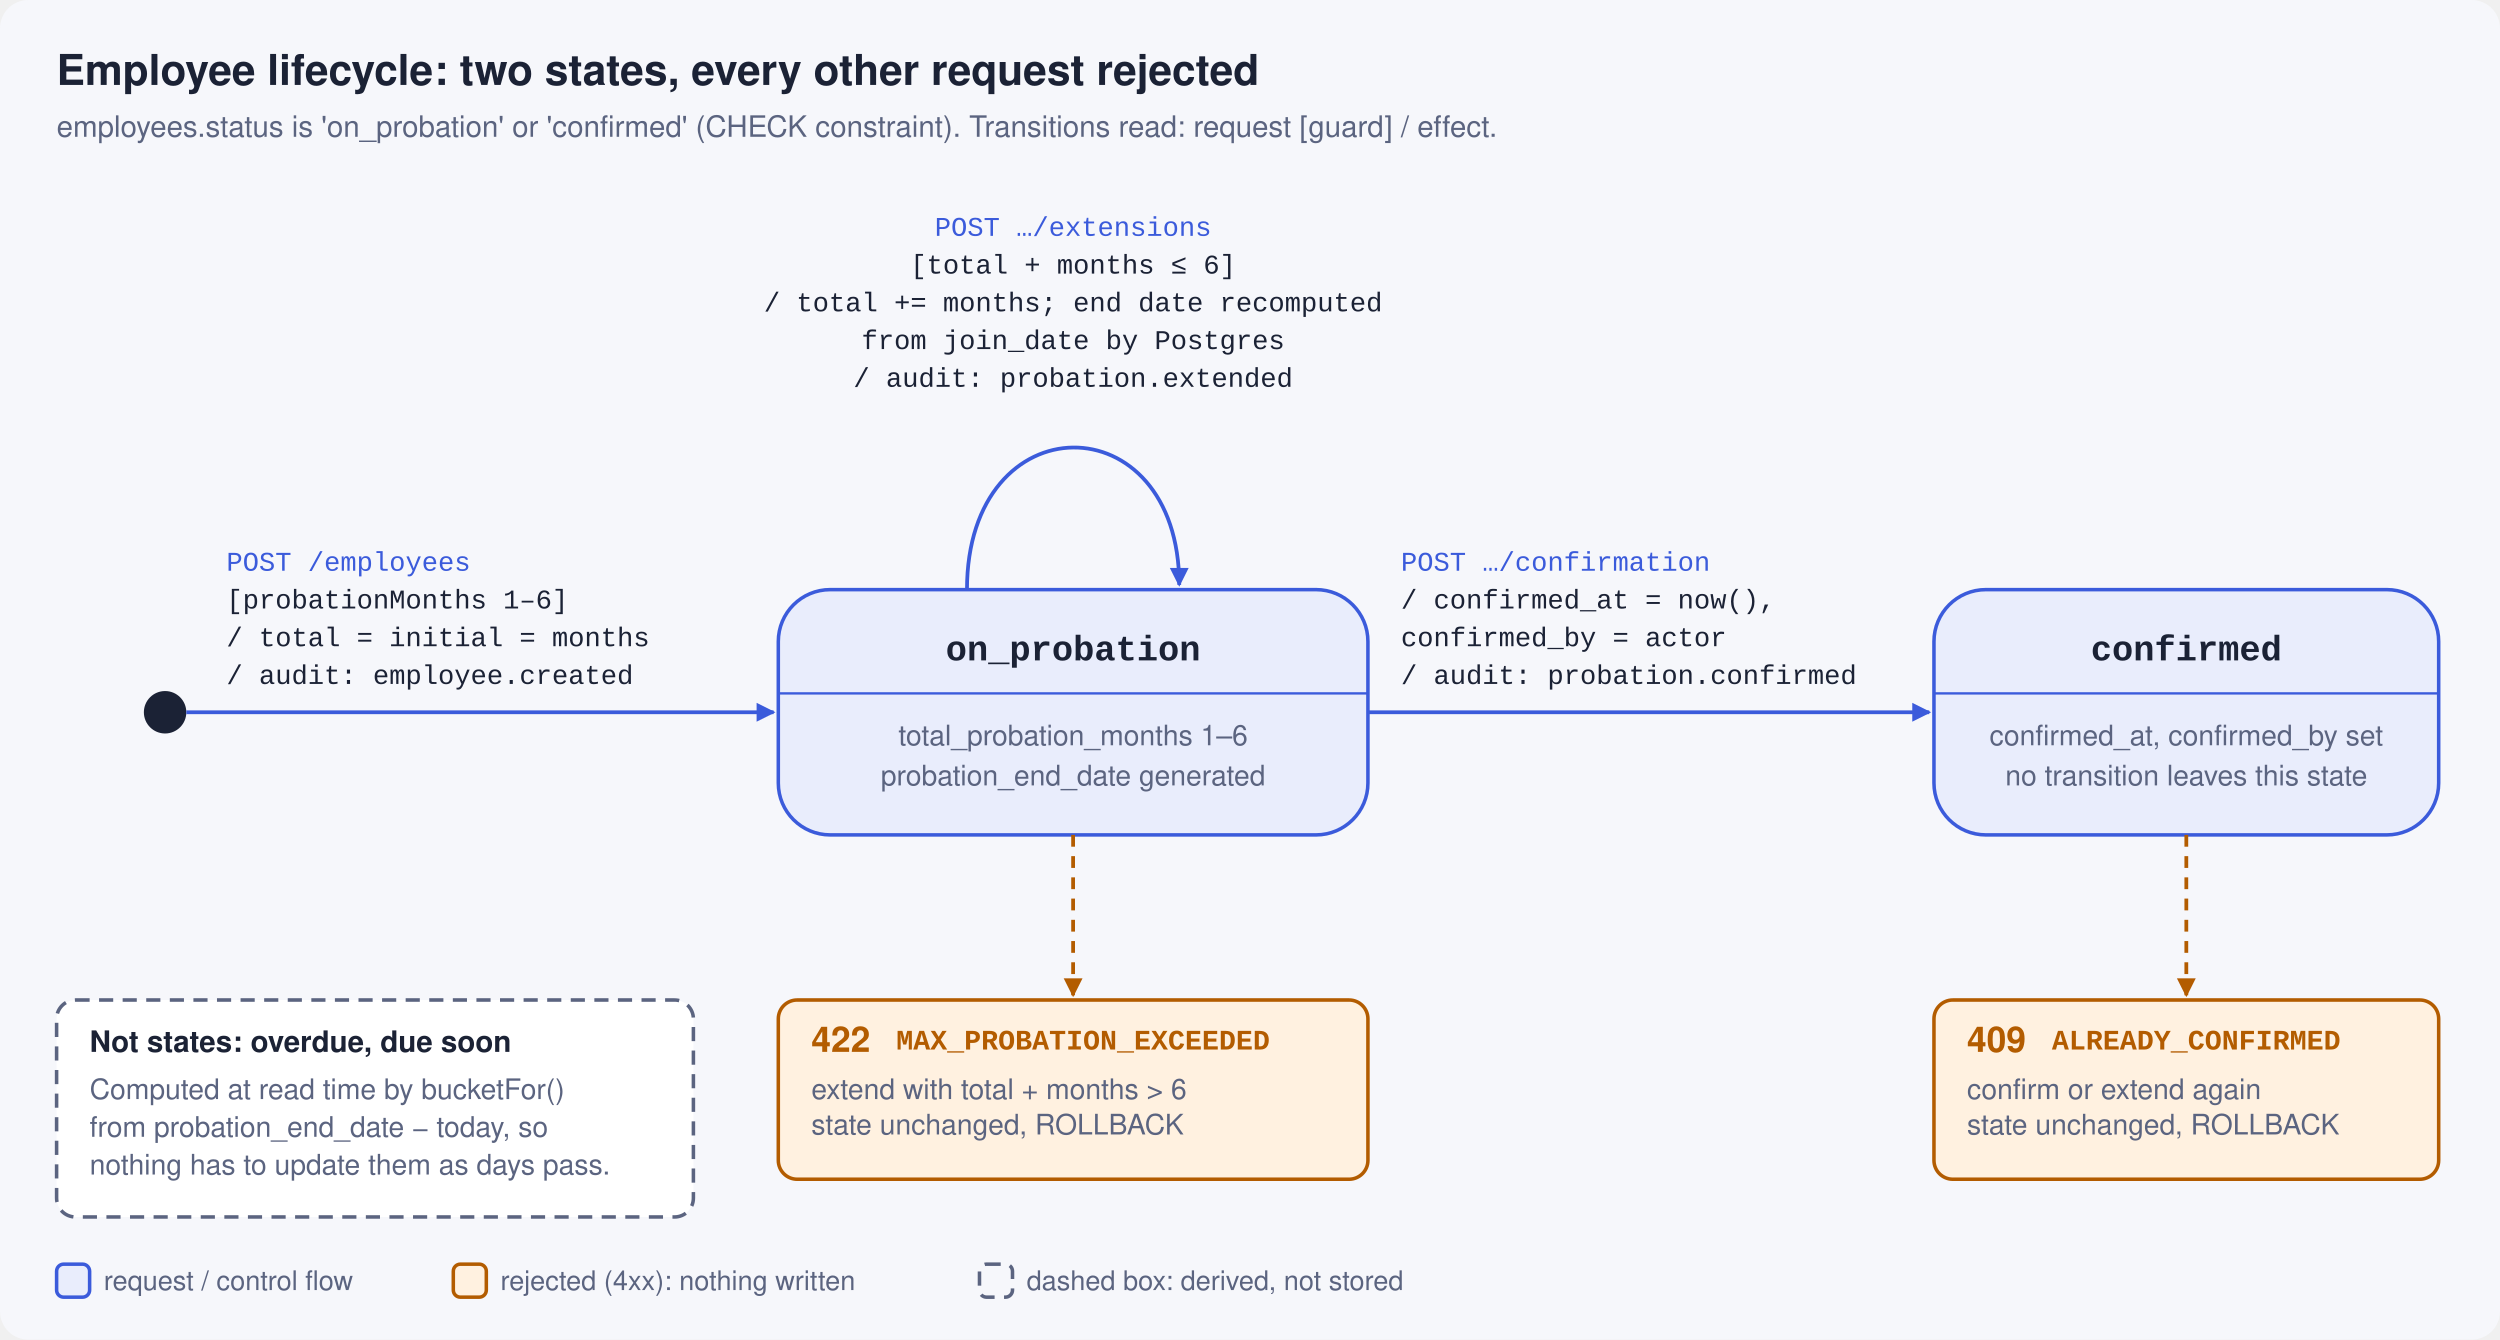
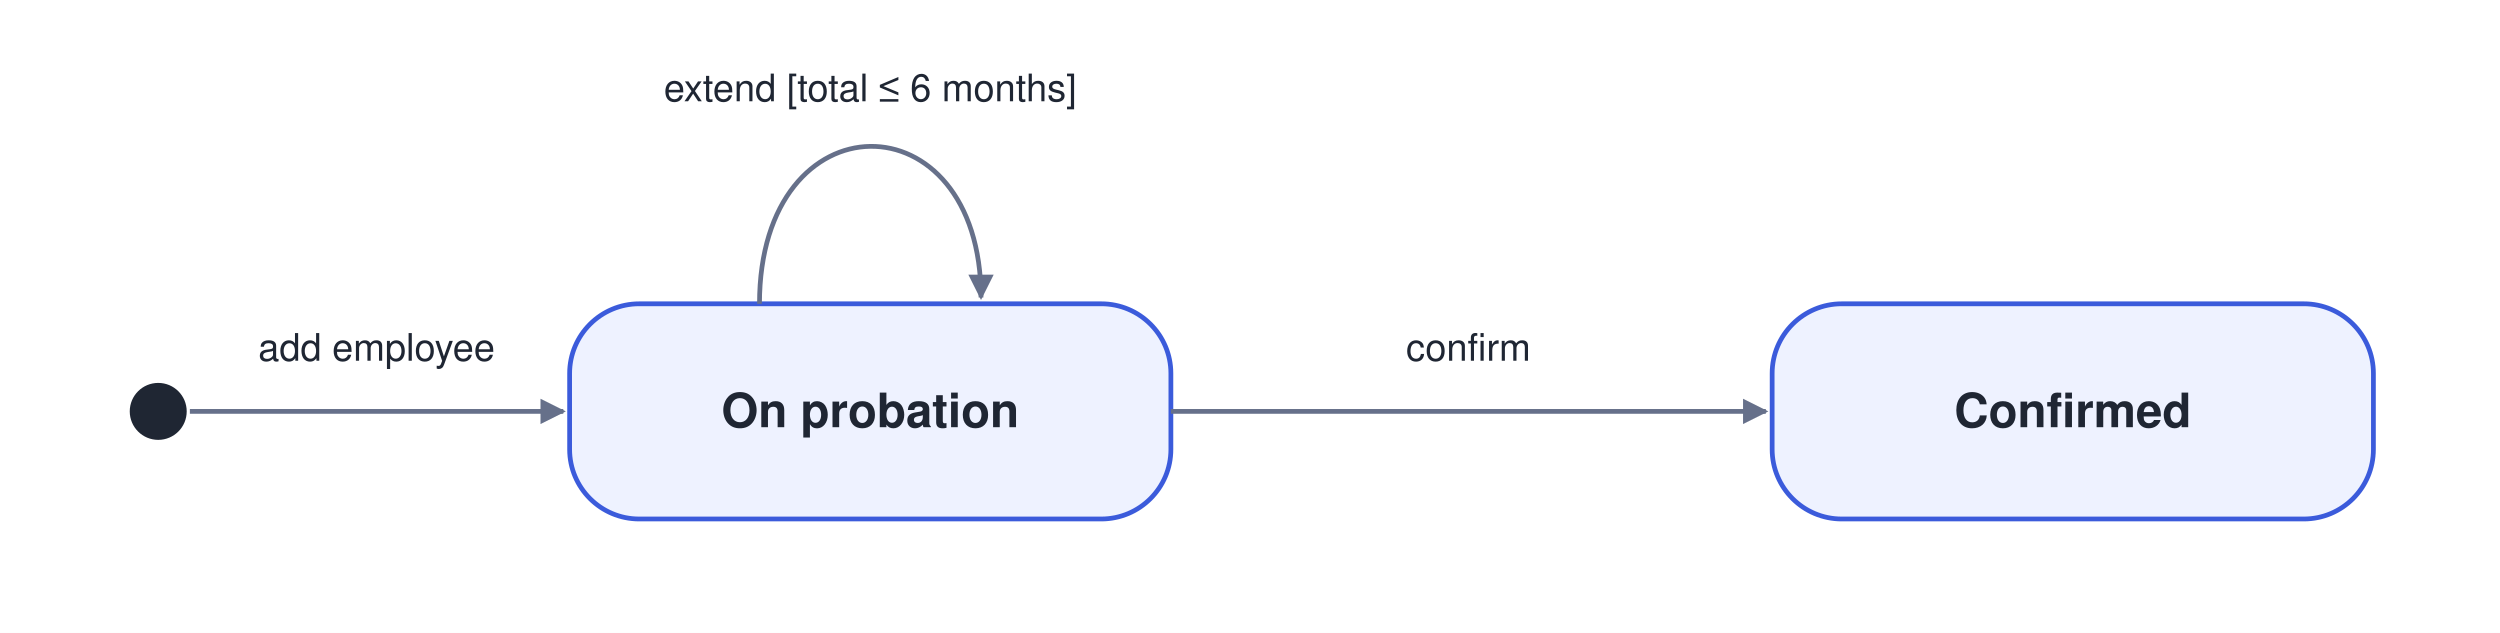
- <svg xmlns="http://www.w3.org/2000/svg" viewBox="0 0 1060 568" width="1060" height="568" role="img" aria-labelledby="title desc">
+ <svg xmlns="http://www.w3.org/2000/svg" viewBox="0 0 790 200" width="790" height="200" role="img" aria-labelledby="title desc">
  <defs>
-     <marker id="arrow-ink" viewBox="0 0 10 10" refX="9" refY="5" markerWidth="8" markerHeight="8" orient="auto-start-reverse" markerUnits="userSpaceOnUse">
-       <path d="M0,0 L10,5 L0,10 z" fill="#1b2235" />
+     <marker id="head-ok" viewBox="0 0 10 10" refX="9" refY="5" markerWidth="8" markerHeight="8" orient="auto-start-reverse" markerUnits="userSpaceOnUse">
+       <path d="M0,0 L10,5 L0,10 z" fill="#2b8a3e" />
    </marker>
-     <marker id="arrow-muted" viewBox="0 0 10 10" refX="9" refY="5" markerWidth="8" markerHeight="8" orient="auto-start-reverse" markerUnits="userSpaceOnUse">
-       <path d="M0,0 L10,5 L0,10 z" fill="#5b6480" />
+     <marker id="head-err" viewBox="0 0 10 10" refX="9" refY="5" markerWidth="8" markerHeight="8" orient="auto-start-reverse" markerUnits="userSpaceOnUse">
+       <path d="M0,0 L10,5 L0,10 z" fill="#c92a2a" />
    </marker>
-     <marker id="arrow-line" viewBox="0 0 10 10" refX="9" refY="5" markerWidth="8" markerHeight="8" orient="auto-start-reverse" markerUnits="userSpaceOnUse">
-       <path d="M0,0 L10,5 L0,10 z" fill="#c5cbdc" />
-     </marker>
-     <marker id="arrow-flow" viewBox="0 0 10 10" refX="9" refY="5" markerWidth="8" markerHeight="8" orient="auto-start-reverse" markerUnits="userSpaceOnUse">
+     <marker id="head-main" viewBox="0 0 10 10" refX="9" refY="5" markerWidth="8" markerHeight="8" orient="auto-start-reverse" markerUnits="userSpaceOnUse">
      <path d="M0,0 L10,5 L0,10 z" fill="#3b5bdb" />
    </marker>
-     <marker id="arrow-success" viewBox="0 0 10 10" refX="9" refY="5" markerWidth="8" markerHeight="8" orient="auto-start-reverse" markerUnits="userSpaceOnUse">
-       <path d="M0,0 L10,5 L0,10 z" fill="#2b8a3e" />
-     </marker>
-     <marker id="arrow-rejected" viewBox="0 0 10 10" refX="9" refY="5" markerWidth="8" markerHeight="8" orient="auto-start-reverse" markerUnits="userSpaceOnUse">
-       <path d="M0,0 L10,5 L0,10 z" fill="#b35c00" />
-     </marker>
-     <marker id="arrow-fault" viewBox="0 0 10 10" refX="9" refY="5" markerWidth="8" markerHeight="8" orient="auto-start-reverse" markerUnits="userSpaceOnUse">
-       <path d="M0,0 L10,5 L0,10 z" fill="#c92a2a" />
-     </marker>
-     <marker id="arrow-waiting" viewBox="0 0 10 10" refX="9" refY="5" markerWidth="8" markerHeight="8" orient="auto-start-reverse" markerUnits="userSpaceOnUse">
-       <path d="M0,0 L10,5 L0,10 z" fill="#7048e8" />
-     </marker>
-     <marker id="arrow-store" viewBox="0 0 10 10" refX="9" refY="5" markerWidth="8" markerHeight="8" orient="auto-start-reverse" markerUnits="userSpaceOnUse">
-       <path d="M0,0 L10,5 L0,10 z" fill="#0b7285" />
+     <marker id="head-muted" viewBox="0 0 10 10" refX="9" refY="5" markerWidth="8" markerHeight="8" orient="auto-start-reverse" markerUnits="userSpaceOnUse">
+       <path d="M0,0 L10,5 L0,10 z" fill="#66708a" />
    </marker>
  </defs>
-   <rect width="1060" height="568" rx="12" fill="#f6f7fb" />
-   <text x="24" y="36" font-family="'Segoe UI', system-ui, -apple-system, Helvetica, Arial, sans-serif" font-size="18" font-weight="700" fill="#1b2235" text-anchor="start">Employee lifecycle: two states, every other request rejected</text>
-   <text x="24" y="58" font-family="'Segoe UI', system-ui, -apple-system, Helvetica, Arial, sans-serif" font-size="12.5" font-weight="400" fill="#5b6480" text-anchor="start">employees.status is 'on_probation' or 'confirmed' (CHECK constraint). Transitions read: request [guard] / effect.</text>
-   <circle cx="70" cy="302" r="9" fill="#1b2235" />
-   <path d="M 79 302 L 328 302" fill="none" stroke="#3b5bdb" stroke-width="1.6" marker-end="url(#arrow-flow)" />
-   <text x="96" y="242" font-family="ui-monospace, SFMono-Regular, Consolas, 'Liberation Mono', monospace" font-size="11.5" font-weight="400" fill="#3b5bdb" text-anchor="start">POST /employees</text>
-   <text x="96" y="258" font-family="ui-monospace, SFMono-Regular, Consolas, 'Liberation Mono', monospace" font-size="11.5" font-weight="400" fill="#1b2235" text-anchor="start">[probationMonths 1–6]</text>
-   <text x="96" y="274" font-family="ui-monospace, SFMono-Regular, Consolas, 'Liberation Mono', monospace" font-size="11.5" font-weight="400" fill="#1b2235" text-anchor="start">/ total = initial = months</text>
-   <text x="96" y="290" font-family="ui-monospace, SFMono-Regular, Consolas, 'Liberation Mono', monospace" font-size="11.5" font-weight="400" fill="#1b2235" text-anchor="start">/ audit: employee.created</text>
-   <rect x="330" y="250" width="250" height="104" rx="22" fill="#e9edfc" stroke="#3b5bdb" stroke-width="1.5" />
-   <text x="455" y="280" font-family="ui-monospace, SFMono-Regular, Consolas, 'Liberation Mono', monospace" font-size="15" font-weight="700" fill="#1b2235" text-anchor="middle">on_probation</text>
-   <path d="M 330 294 L 580 294" fill="none" stroke="#3b5bdb" stroke-width="1" />
-   <text x="455" y="316" font-family="'Segoe UI', system-ui, -apple-system, Helvetica, Arial, sans-serif" font-size="12" font-weight="400" fill="#5b6480" text-anchor="middle">total_probation_months 1–6</text>
-   <text x="455" y="333" font-family="'Segoe UI', system-ui, -apple-system, Helvetica, Arial, sans-serif" font-size="12" font-weight="400" fill="#5b6480" text-anchor="middle">probation_end_date generated</text>
-   <rect x="820" y="250" width="214" height="104" rx="22" fill="#e9edfc" stroke="#3b5bdb" stroke-width="1.5" />
-   <text x="927" y="280" font-family="ui-monospace, SFMono-Regular, Consolas, 'Liberation Mono', monospace" font-size="15" font-weight="700" fill="#1b2235" text-anchor="middle">confirmed</text>
-   <path d="M 820 294 L 1034 294" fill="none" stroke="#3b5bdb" stroke-width="1" />
-   <text x="927" y="316" font-family="'Segoe UI', system-ui, -apple-system, Helvetica, Arial, sans-serif" font-size="12" font-weight="400" fill="#5b6480" text-anchor="middle">confirmed_at, confirmed_by set</text>
-   <text x="927" y="333" font-family="'Segoe UI', system-ui, -apple-system, Helvetica, Arial, sans-serif" font-size="12" font-weight="400" fill="#5b6480" text-anchor="middle">no transition leaves this state</text>
-   <path d="M 580 302 L 818 302" fill="none" stroke="#3b5bdb" stroke-width="1.6" marker-end="url(#arrow-flow)" />
-   <text x="594" y="242" font-family="ui-monospace, SFMono-Regular, Consolas, 'Liberation Mono', monospace" font-size="11.5" font-weight="400" fill="#3b5bdb" text-anchor="start">POST …/confirmation</text>
-   <text x="594" y="258" font-family="ui-monospace, SFMono-Regular, Consolas, 'Liberation Mono', monospace" font-size="11.5" font-weight="400" fill="#1b2235" text-anchor="start">/ confirmed_at = now(),</text>
-   <text x="594" y="274" font-family="ui-monospace, SFMono-Regular, Consolas, 'Liberation Mono', monospace" font-size="11.5" font-weight="400" fill="#1b2235" text-anchor="start">  confirmed_by = actor</text>
-   <text x="594" y="290" font-family="ui-monospace, SFMono-Regular, Consolas, 'Liberation Mono', monospace" font-size="11.5" font-weight="400" fill="#1b2235" text-anchor="start">/ audit: probation.confirmed</text>
-   <path d="M 410 250 C 410 170, 500 170, 500 248" fill="none" stroke="#3b5bdb" stroke-width="1.6" marker-end="url(#arrow-flow)" />
-   <text x="455" y="100" font-family="ui-monospace, SFMono-Regular, Consolas, 'Liberation Mono', monospace" font-size="11.5" font-weight="400" fill="#3b5bdb" text-anchor="middle">POST …/extensions</text>
-   <text x="455" y="116" font-family="ui-monospace, SFMono-Regular, Consolas, 'Liberation Mono', monospace" font-size="11.5" font-weight="400" fill="#1b2235" text-anchor="middle">[total + months ≤ 6]</text>
-   <text x="455" y="132" font-family="ui-monospace, SFMono-Regular, Consolas, 'Liberation Mono', monospace" font-size="11.5" font-weight="400" fill="#1b2235" text-anchor="middle">/ total += months; end date recomputed</text>
-   <text x="455" y="148" font-family="ui-monospace, SFMono-Regular, Consolas, 'Liberation Mono', monospace" font-size="11.5" font-weight="400" fill="#1b2235" text-anchor="middle">  from join_date by Postgres</text>
-   <text x="455" y="164" font-family="ui-monospace, SFMono-Regular, Consolas, 'Liberation Mono', monospace" font-size="11.5" font-weight="400" fill="#1b2235" text-anchor="middle">/ audit: probation.extended</text>
-   <path d="M 455 354 L 455 422" fill="none" stroke="#b35c00" stroke-width="1.6" stroke-dasharray="5 4" marker-end="url(#arrow-rejected)" />
-   <rect x="330" y="424" width="250" height="76" rx="8" fill="#fff1e0" stroke="#b35c00" stroke-width="1.5" />
-   <text x="344" y="446" font-family="'Segoe UI', system-ui, -apple-system, Helvetica, Arial, sans-serif" font-size="15" font-weight="700" fill="#b35c00" text-anchor="start">422</text>
-   <text x="380" y="445" font-family="ui-monospace, SFMono-Regular, Consolas, 'Liberation Mono', monospace" font-size="12" font-weight="700" fill="#b35c00" text-anchor="start">MAX_PROBATION_EXCEEDED</text>
-   <text x="344" y="466" font-family="'Segoe UI', system-ui, -apple-system, Helvetica, Arial, sans-serif" font-size="12" font-weight="400" fill="#5b6480" text-anchor="start">extend with total + months &gt; 6</text>
-   <text x="344" y="481" font-family="'Segoe UI', system-ui, -apple-system, Helvetica, Arial, sans-serif" font-size="12" font-weight="400" fill="#5b6480" text-anchor="start">state unchanged, ROLLBACK</text>
-   <path d="M 927 354 L 927 422" fill="none" stroke="#b35c00" stroke-width="1.6" stroke-dasharray="5 4" marker-end="url(#arrow-rejected)" />
-   <rect x="820" y="424" width="214" height="76" rx="8" fill="#fff1e0" stroke="#b35c00" stroke-width="1.5" />
-   <text x="834" y="446" font-family="'Segoe UI', system-ui, -apple-system, Helvetica, Arial, sans-serif" font-size="15" font-weight="700" fill="#b35c00" text-anchor="start">409</text>
-   <text x="870" y="445" font-family="ui-monospace, SFMono-Regular, Consolas, 'Liberation Mono', monospace" font-size="12" font-weight="700" fill="#b35c00" text-anchor="start">ALREADY_CONFIRMED</text>
-   <text x="834" y="466" font-family="'Segoe UI', system-ui, -apple-system, Helvetica, Arial, sans-serif" font-size="12" font-weight="400" fill="#5b6480" text-anchor="start">confirm or extend again</text>
-   <text x="834" y="481" font-family="'Segoe UI', system-ui, -apple-system, Helvetica, Arial, sans-serif" font-size="12" font-weight="400" fill="#5b6480" text-anchor="start">state unchanged, ROLLBACK</text>
-   <rect x="24" y="424" width="270" height="92" rx="8" fill="#ffffff" stroke="#5b6480" stroke-width="1.5" stroke-dasharray="6 4" />
-   <text x="38" y="446" font-family="'Segoe UI', system-ui, -apple-system, Helvetica, Arial, sans-serif" font-size="12.5" font-weight="700" fill="#1b2235" text-anchor="start">Not states: overdue, due soon</text>
-   <text x="38" y="466" font-family="'Segoe UI', system-ui, -apple-system, Helvetica, Arial, sans-serif" font-size="12" font-weight="400" fill="#5b6480" text-anchor="start">Computed at read time by bucketFor()</text>
-   <text x="38" y="482" font-family="'Segoe UI', system-ui, -apple-system, Helvetica, Arial, sans-serif" font-size="12" font-weight="400" fill="#5b6480" text-anchor="start">from probation_end_date − today, so</text>
-   <text x="38" y="498" font-family="'Segoe UI', system-ui, -apple-system, Helvetica, Arial, sans-serif" font-size="12" font-weight="400" fill="#5b6480" text-anchor="start">nothing has to update them as days pass.</text>
-   <rect x="24" y="536" width="14" height="14" rx="3" fill="#e9edfc" stroke="#3b5bdb" stroke-width="1.5" />
-   <text x="44" y="547" font-family="'Segoe UI', system-ui, -apple-system, Helvetica, Arial, sans-serif" font-size="11.5" font-weight="400" fill="#5b6480" text-anchor="start">request / control flow</text>
-   <rect x="192.2" y="536" width="14" height="14" rx="3" fill="#fff1e0" stroke="#b35c00" stroke-width="1.5" />
-   <text x="212.2" y="547" font-family="'Segoe UI', system-ui, -apple-system, Helvetica, Arial, sans-serif" font-size="11.5" font-weight="400" fill="#5b6480" text-anchor="start">rejected (4xx): nothing written</text>
-   <rect x="415.3" y="536" width="14" height="14" rx="3" fill="none" stroke="#5b6480" stroke-width="1.5" stroke-dasharray="6 4" />
-   <text x="435.3" y="547" font-family="'Segoe UI', system-ui, -apple-system, Helvetica, Arial, sans-serif" font-size="11.5" font-weight="400" fill="#5b6480" text-anchor="start">dashed box: derived, not stored</text>
+   <rect width="790" height="200" fill="#ffffff" />
+   <circle cx="50" cy="130" r="9" fill="#1f2633" />
+   <path d="M 60 130 L 178 130" fill="none" stroke="#66708a" stroke-width="1.5" marker-end="url(#head-muted)" />
+   <rect x="72.2" y="100" width="93.6" height="20" fill="#ffffff" />
+   <text x="119" y="114" font-family="'Segoe UI', system-ui, -apple-system, Helvetica, Arial, sans-serif" font-size="12" font-weight="400" fill="#1f2633" text-anchor="middle">add employee</text>
+   <rect x="180" y="96" width="190" height="68" rx="22" fill="#eef2ff" stroke="#3b5bdb" stroke-width="1.5" />
+   <text x="275" y="135" font-family="'Segoe UI', system-ui, -apple-system, Helvetica, Arial, sans-serif" font-size="15" font-weight="600" fill="#1f2633" text-anchor="middle">On probation</text>
+   <rect x="560" y="96" width="190" height="68" rx="22" fill="#eef2ff" stroke="#3b5bdb" stroke-width="1.5" />
+   <text x="655" y="135" font-family="'Segoe UI', system-ui, -apple-system, Helvetica, Arial, sans-serif" font-size="15" font-weight="600" fill="#1f2633" text-anchor="middle">Confirmed</text>
+   <path d="M 370 130 L 558 130" fill="none" stroke="#66708a" stroke-width="1.5" marker-end="url(#head-muted)" />
+   <rect x="434.2" y="100" width="59.6" height="20" fill="#ffffff" />
+   <text x="464" y="114" font-family="'Segoe UI', system-ui, -apple-system, Helvetica, Arial, sans-serif" font-size="12" font-weight="400" fill="#1f2633" text-anchor="middle">confirm</text>
+   <path d="M 240 96 C 240 30, 310 30, 310 94" fill="none" stroke="#66708a" stroke-width="1.5" marker-end="url(#head-muted)" />
+   <text x="275" y="32" font-family="'Segoe UI', system-ui, -apple-system, Helvetica, Arial, sans-serif" font-size="12" font-weight="400" fill="#1f2633" text-anchor="middle">extend [total ≤ 6 months]</text>
</svg>
